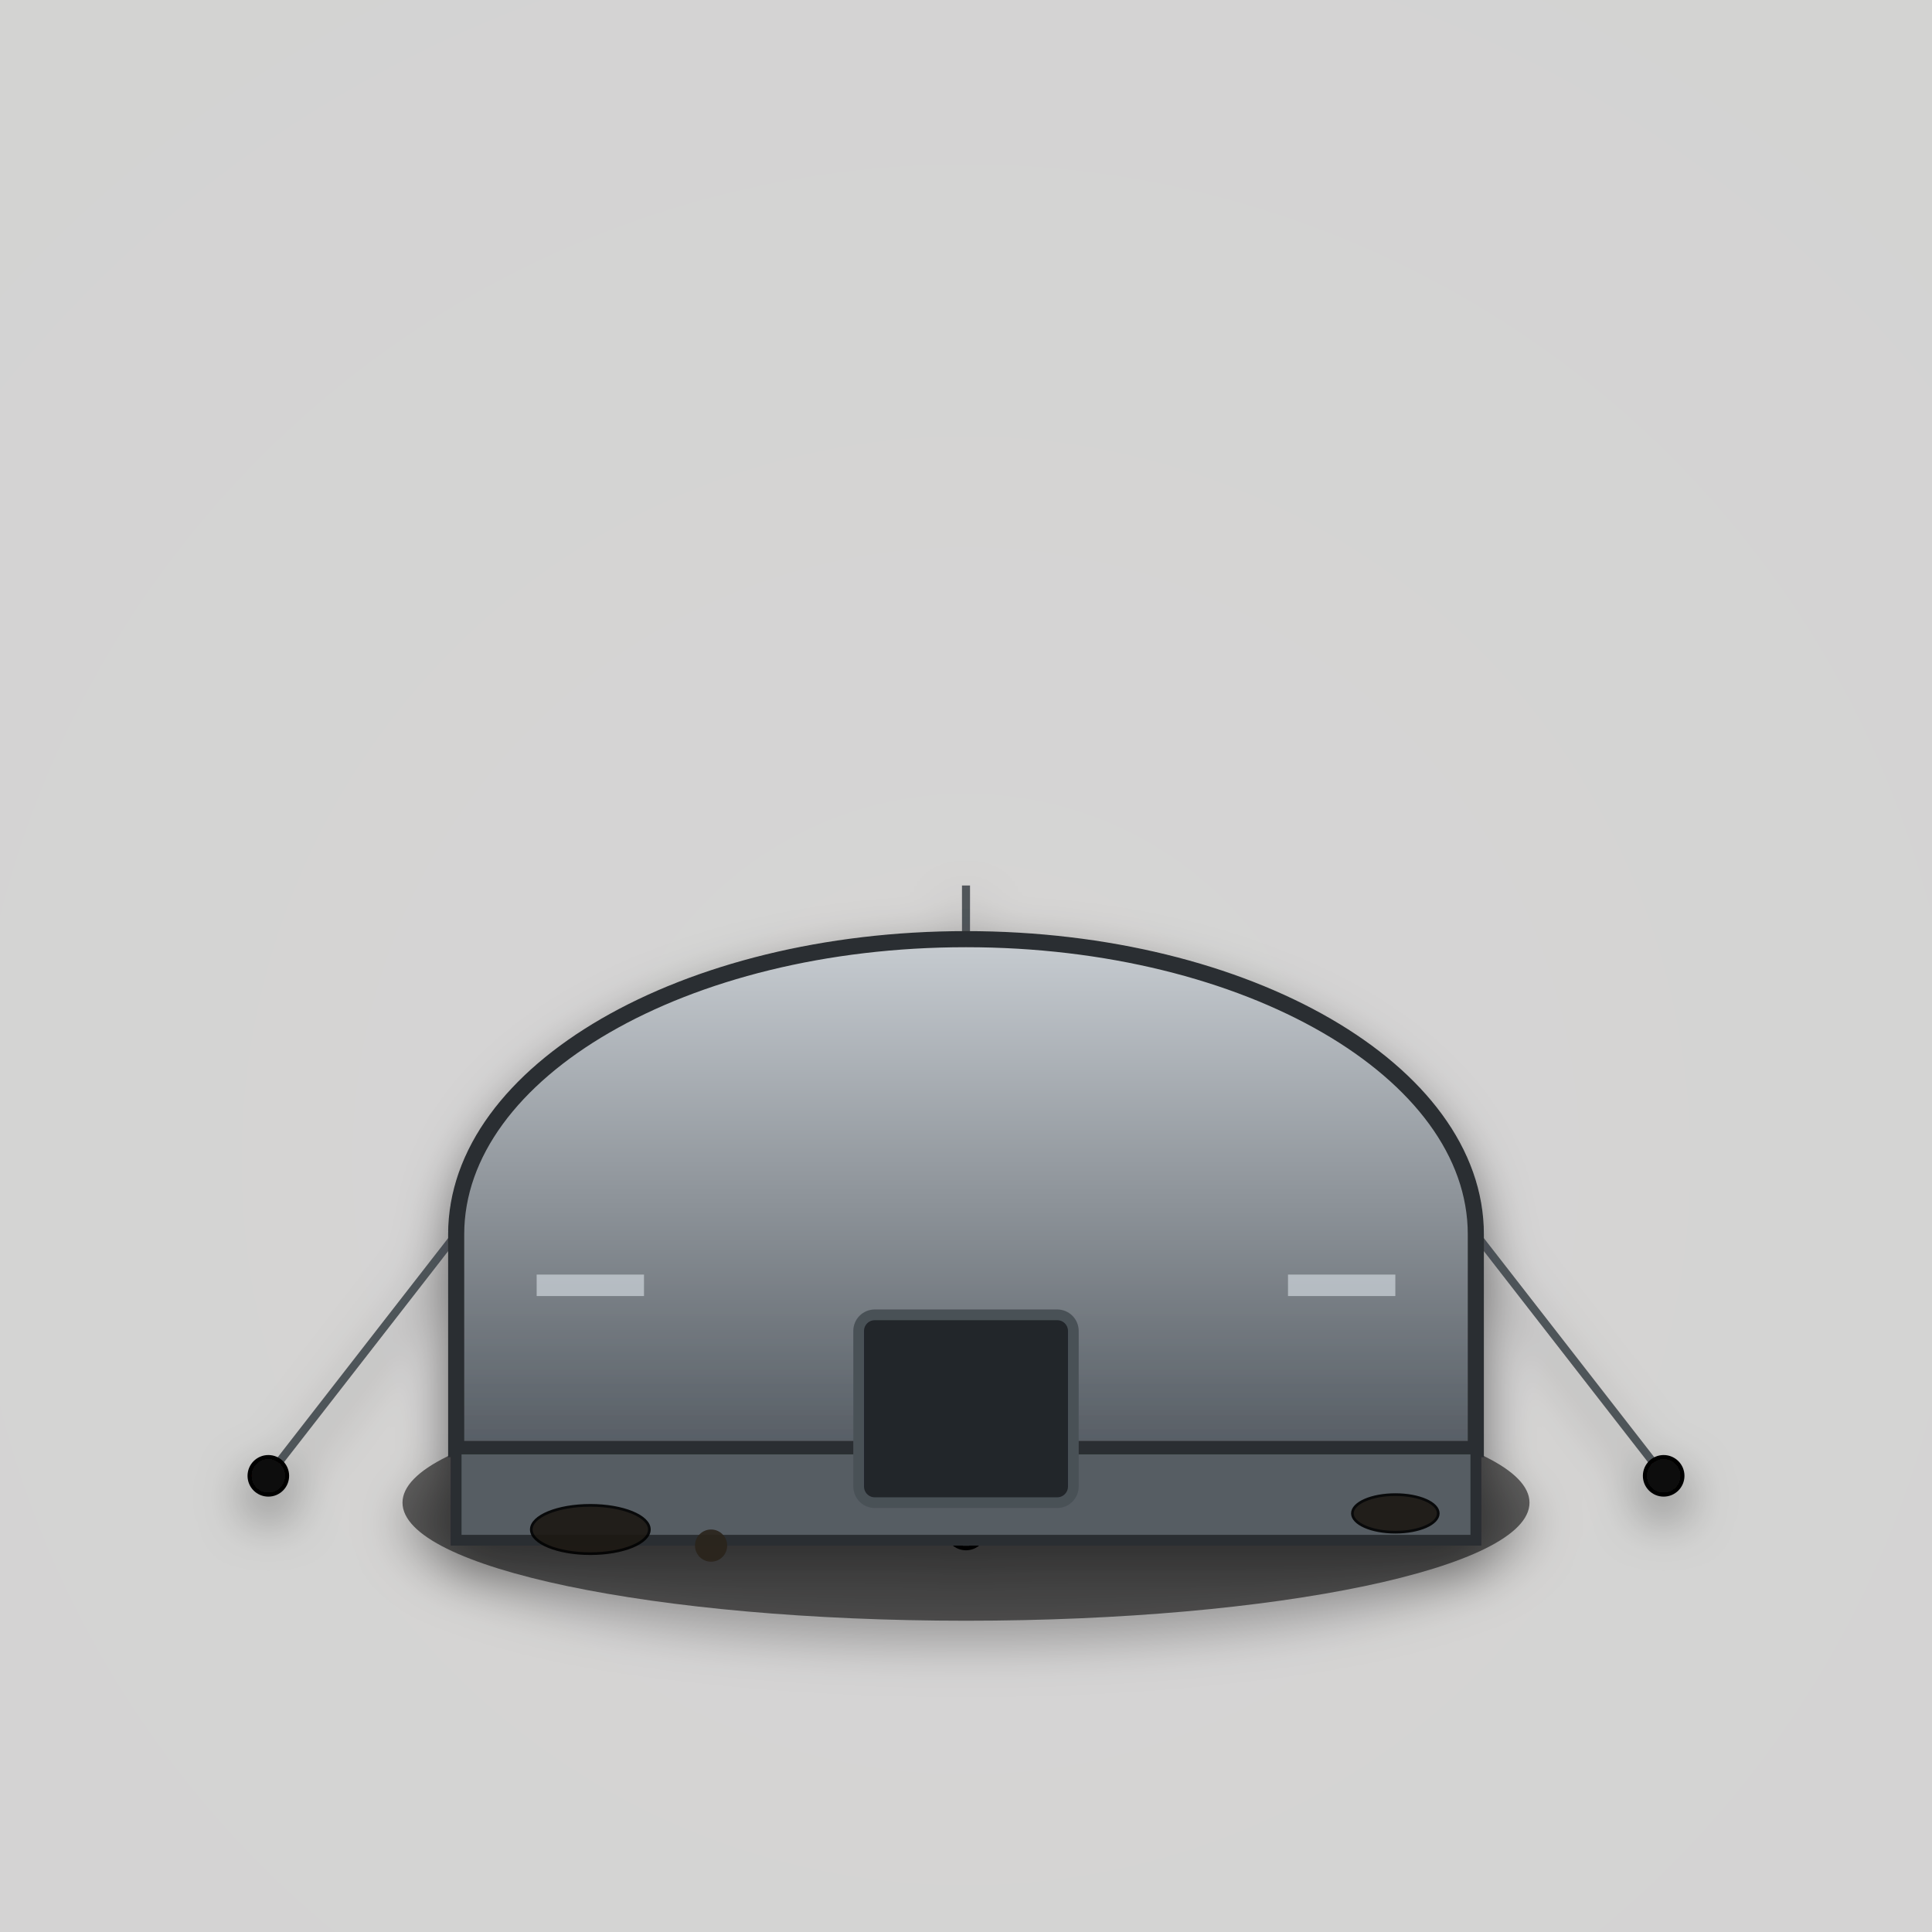
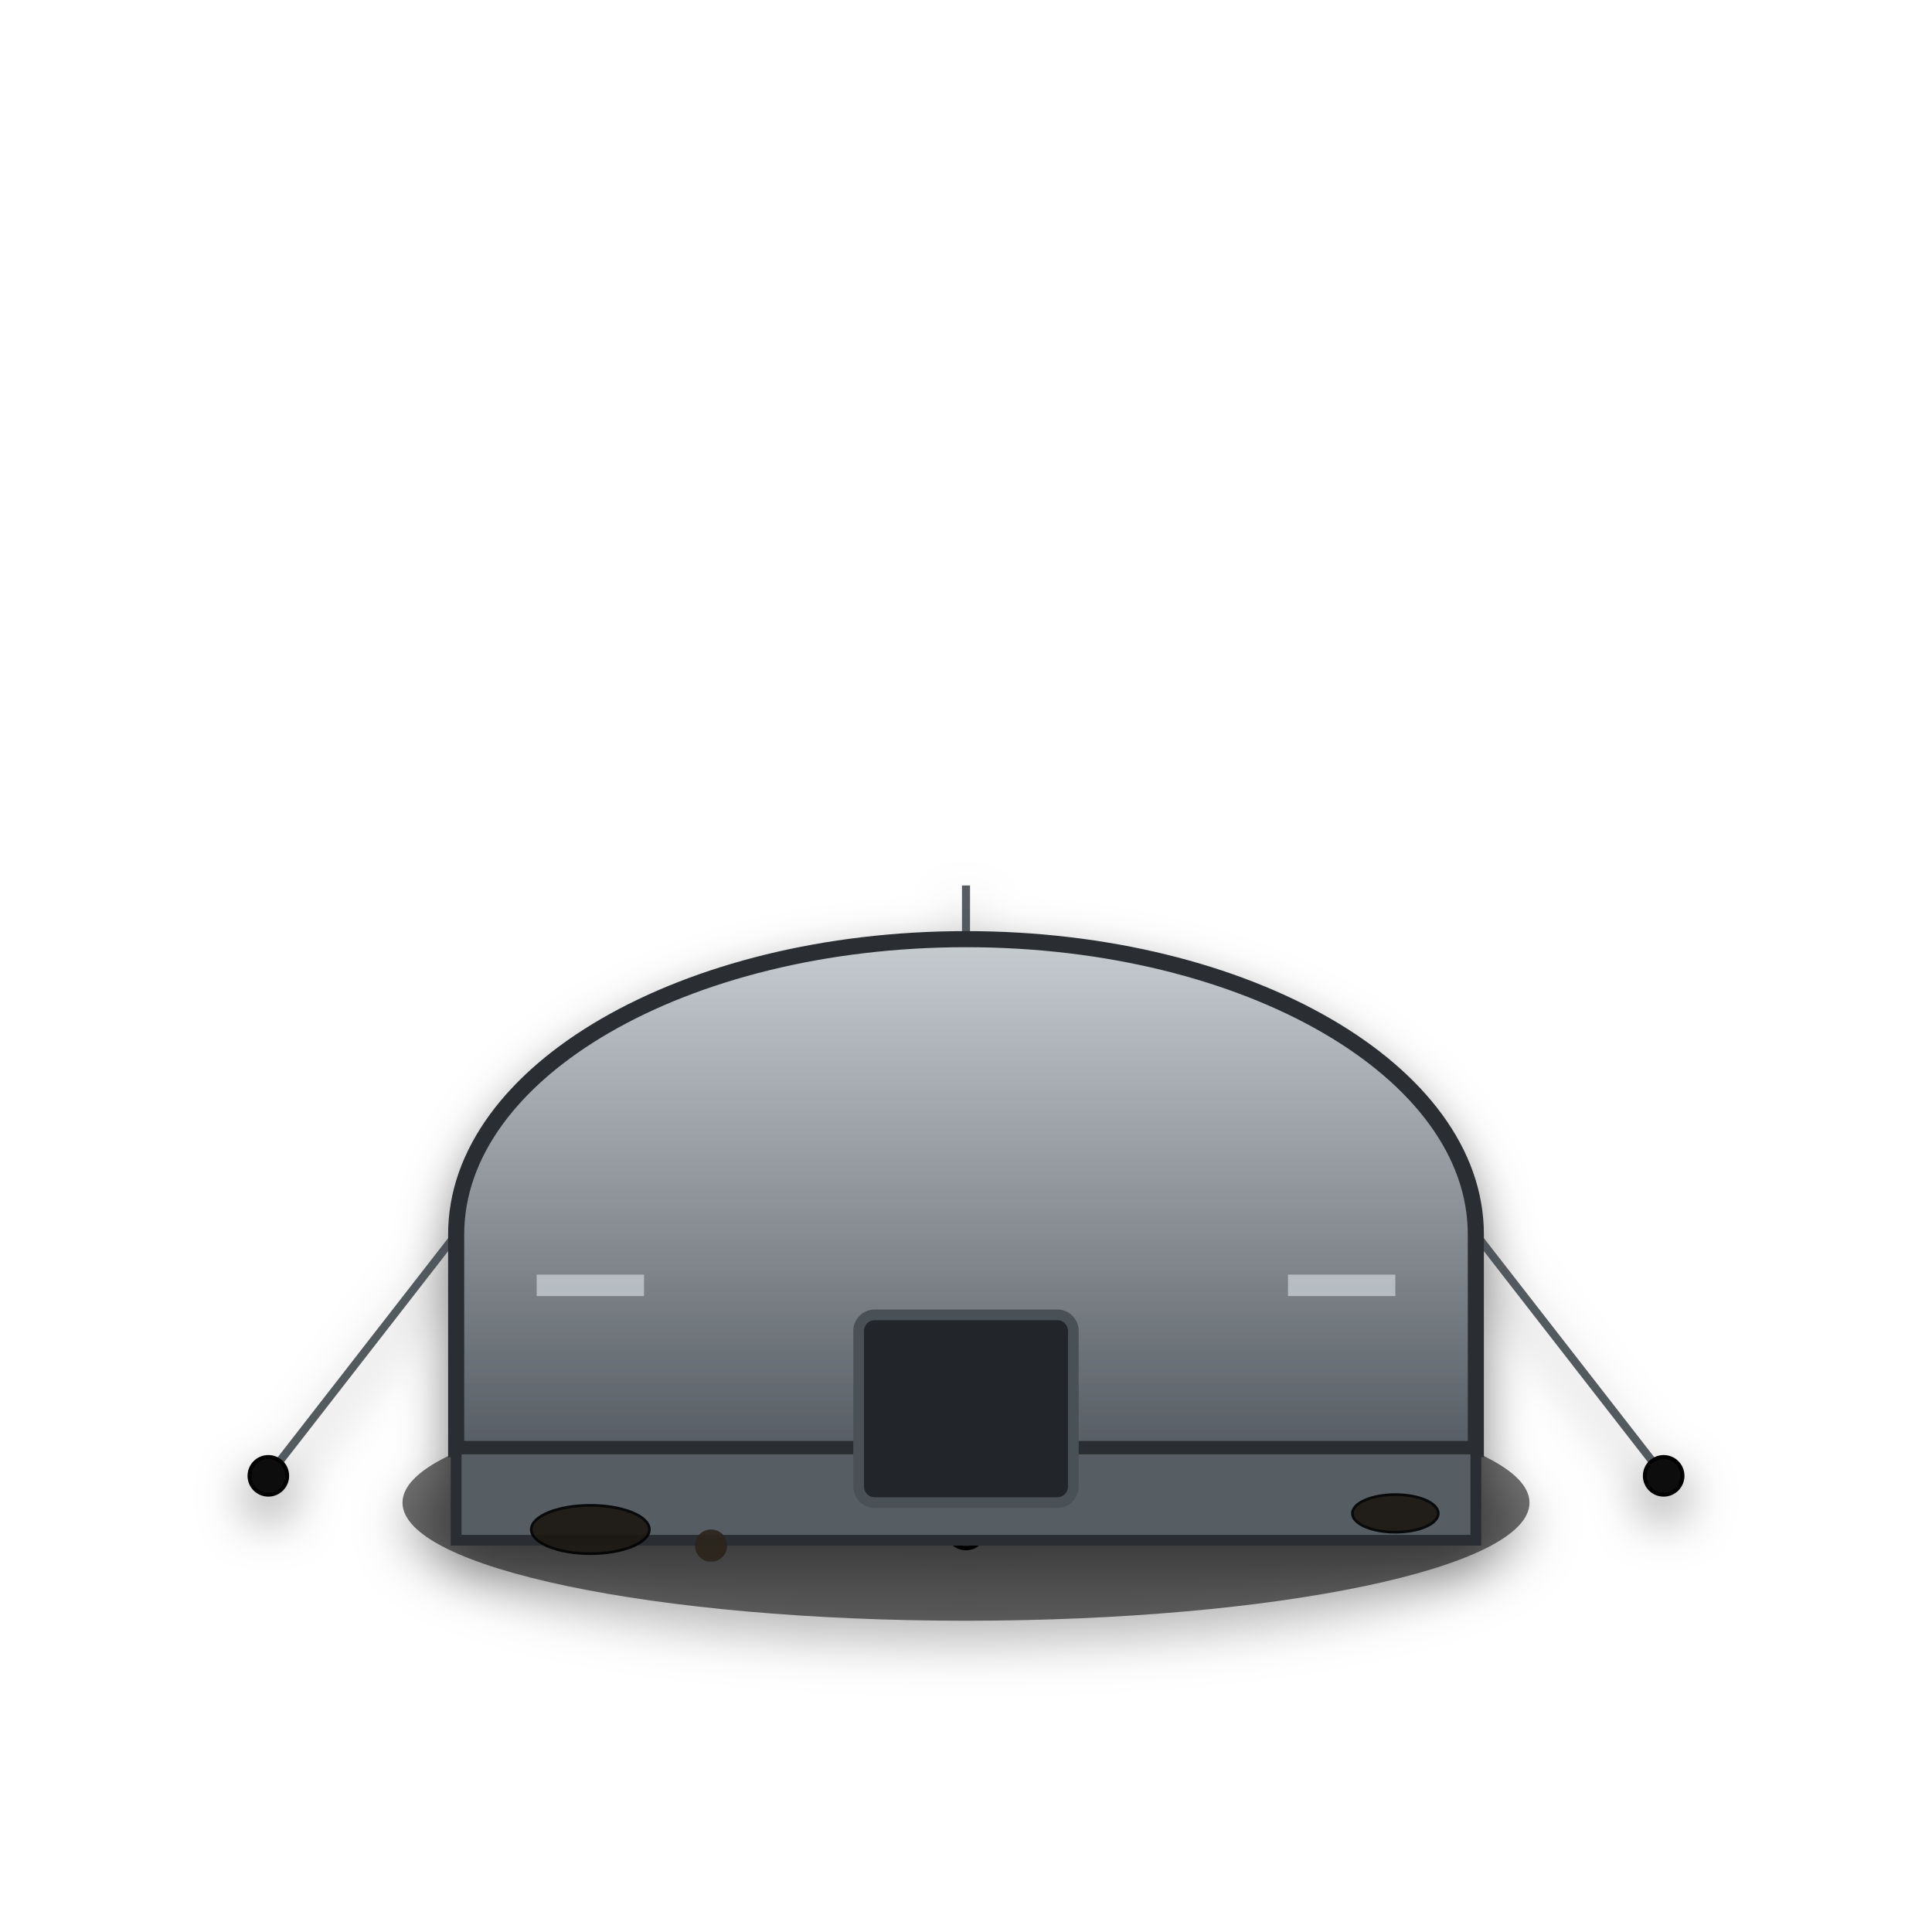
<svg xmlns="http://www.w3.org/2000/svg" viewBox="0 0 720 720">
  <defs>
    <radialGradient id="regoBg" cx="50%" cy="60%" r="70%">
      <stop offset="0" stop-color="#1c1712" />
      <stop offset="1" stop-color="#0c0a08" />
    </radialGradient>
    <linearGradient id="hull" x1="0" y1="0" x2="0" y2="1">
      <stop stop-color="#c7ccd1" />
      <stop offset="1" stop-color="#565d64" />
    </linearGradient>
    <filter id="dropSh" x="-30%" y="-30%" width="160%" height="160%">
      <feDropShadow dx="0" dy="8" stdDeviation="9" flood-opacity=".5" />
    </filter>
  </defs>
-   <rect x="0" y="0" width="720" height="720" fill="url(#regoBg)" opacity=".18" />
  <g filter="url(#dropSh)" transform="translate(360 420)">
    <ellipse cx="0" cy="140" rx="210" ry="44" fill="#000" opacity=".55" />
    <path d="M-190 40 L-260 130" stroke="#3a3f44" stroke-width="3" fill="none" opacity=".85" />
    <circle cx="-260" cy="130" r="7" fill="#100e0c" stroke="#000" stroke-width="1.5" />
    <path d="M190 40 L260 130" stroke="#3a3f44" stroke-width="3" fill="none" opacity=".85" />
    <circle cx="260" cy="130" r="7" fill="#100e0c" stroke="#000" stroke-width="1.5" />
    <path d="M0 -90 L0 150" stroke="#3a3f44" stroke-width="3" fill="none" opacity=".85" />
    <circle cx="0" cy="150" r="7" fill="#100e0c" stroke="#000" stroke-width="1.5" />
    <path d="M-190 40 A190 110 0 0 1 190 40 L190 120 -190 120Z" fill="url(#hull)" stroke="#2a2d30" stroke-width="6" />
    <rect x="-190" y="120" width="380" height="34" fill="#565d64" stroke="#2a2d30" stroke-width="4" />
    <rect x="-40" y="70" width="80" height="70" rx="6" fill="#20252a" stroke="#4a5157" stroke-width="4" />
    <g fill="#cfd6db" opacity=".7">
      <rect x="-160" y="55" width="40" height="8" />
      <rect x="120" y="55" width="40" height="8" />
    </g>
  </g>
  <g opacity=".9">
    <ellipse cx="220" cy="570" rx="22" ry="9" fill="#1c1712" stroke="#000" stroke-width="1" />
    <ellipse cx="520" cy="564" rx="16" ry="7" fill="#1c1712" stroke="#000" stroke-width="1" />
    <circle cx="265" cy="576" r="6" fill="#2a231b" />
  </g>
</svg>
